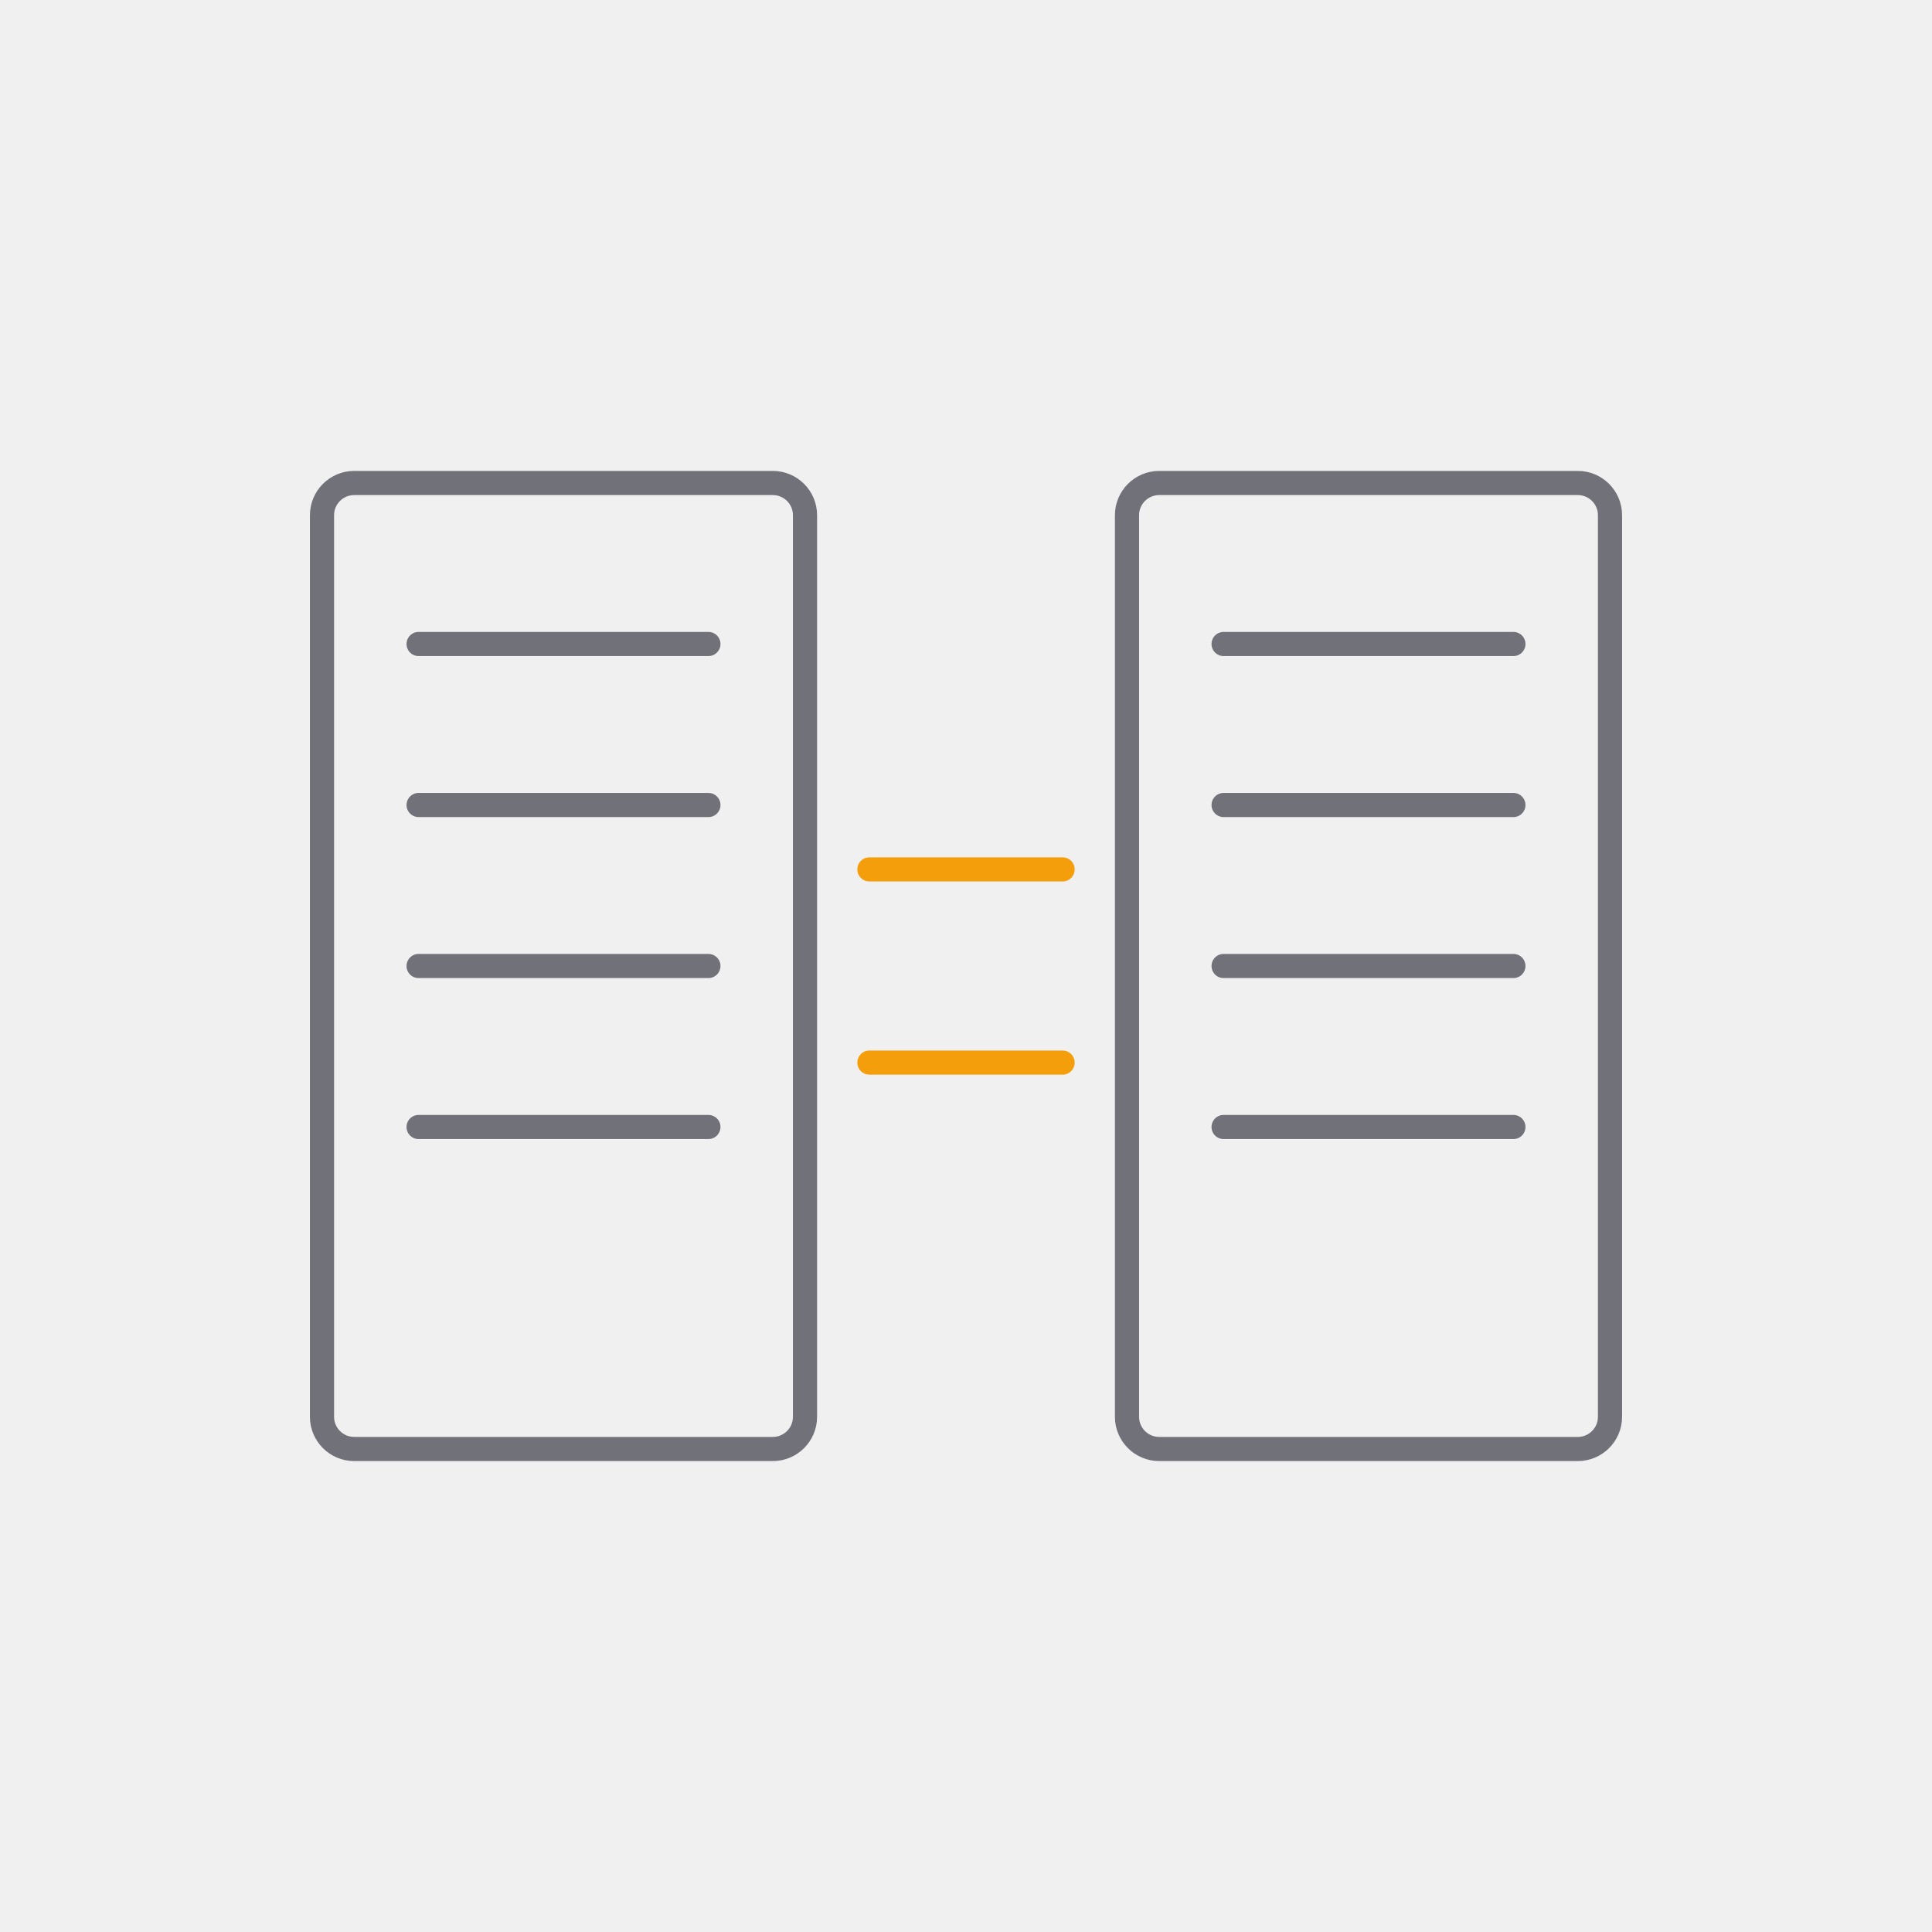
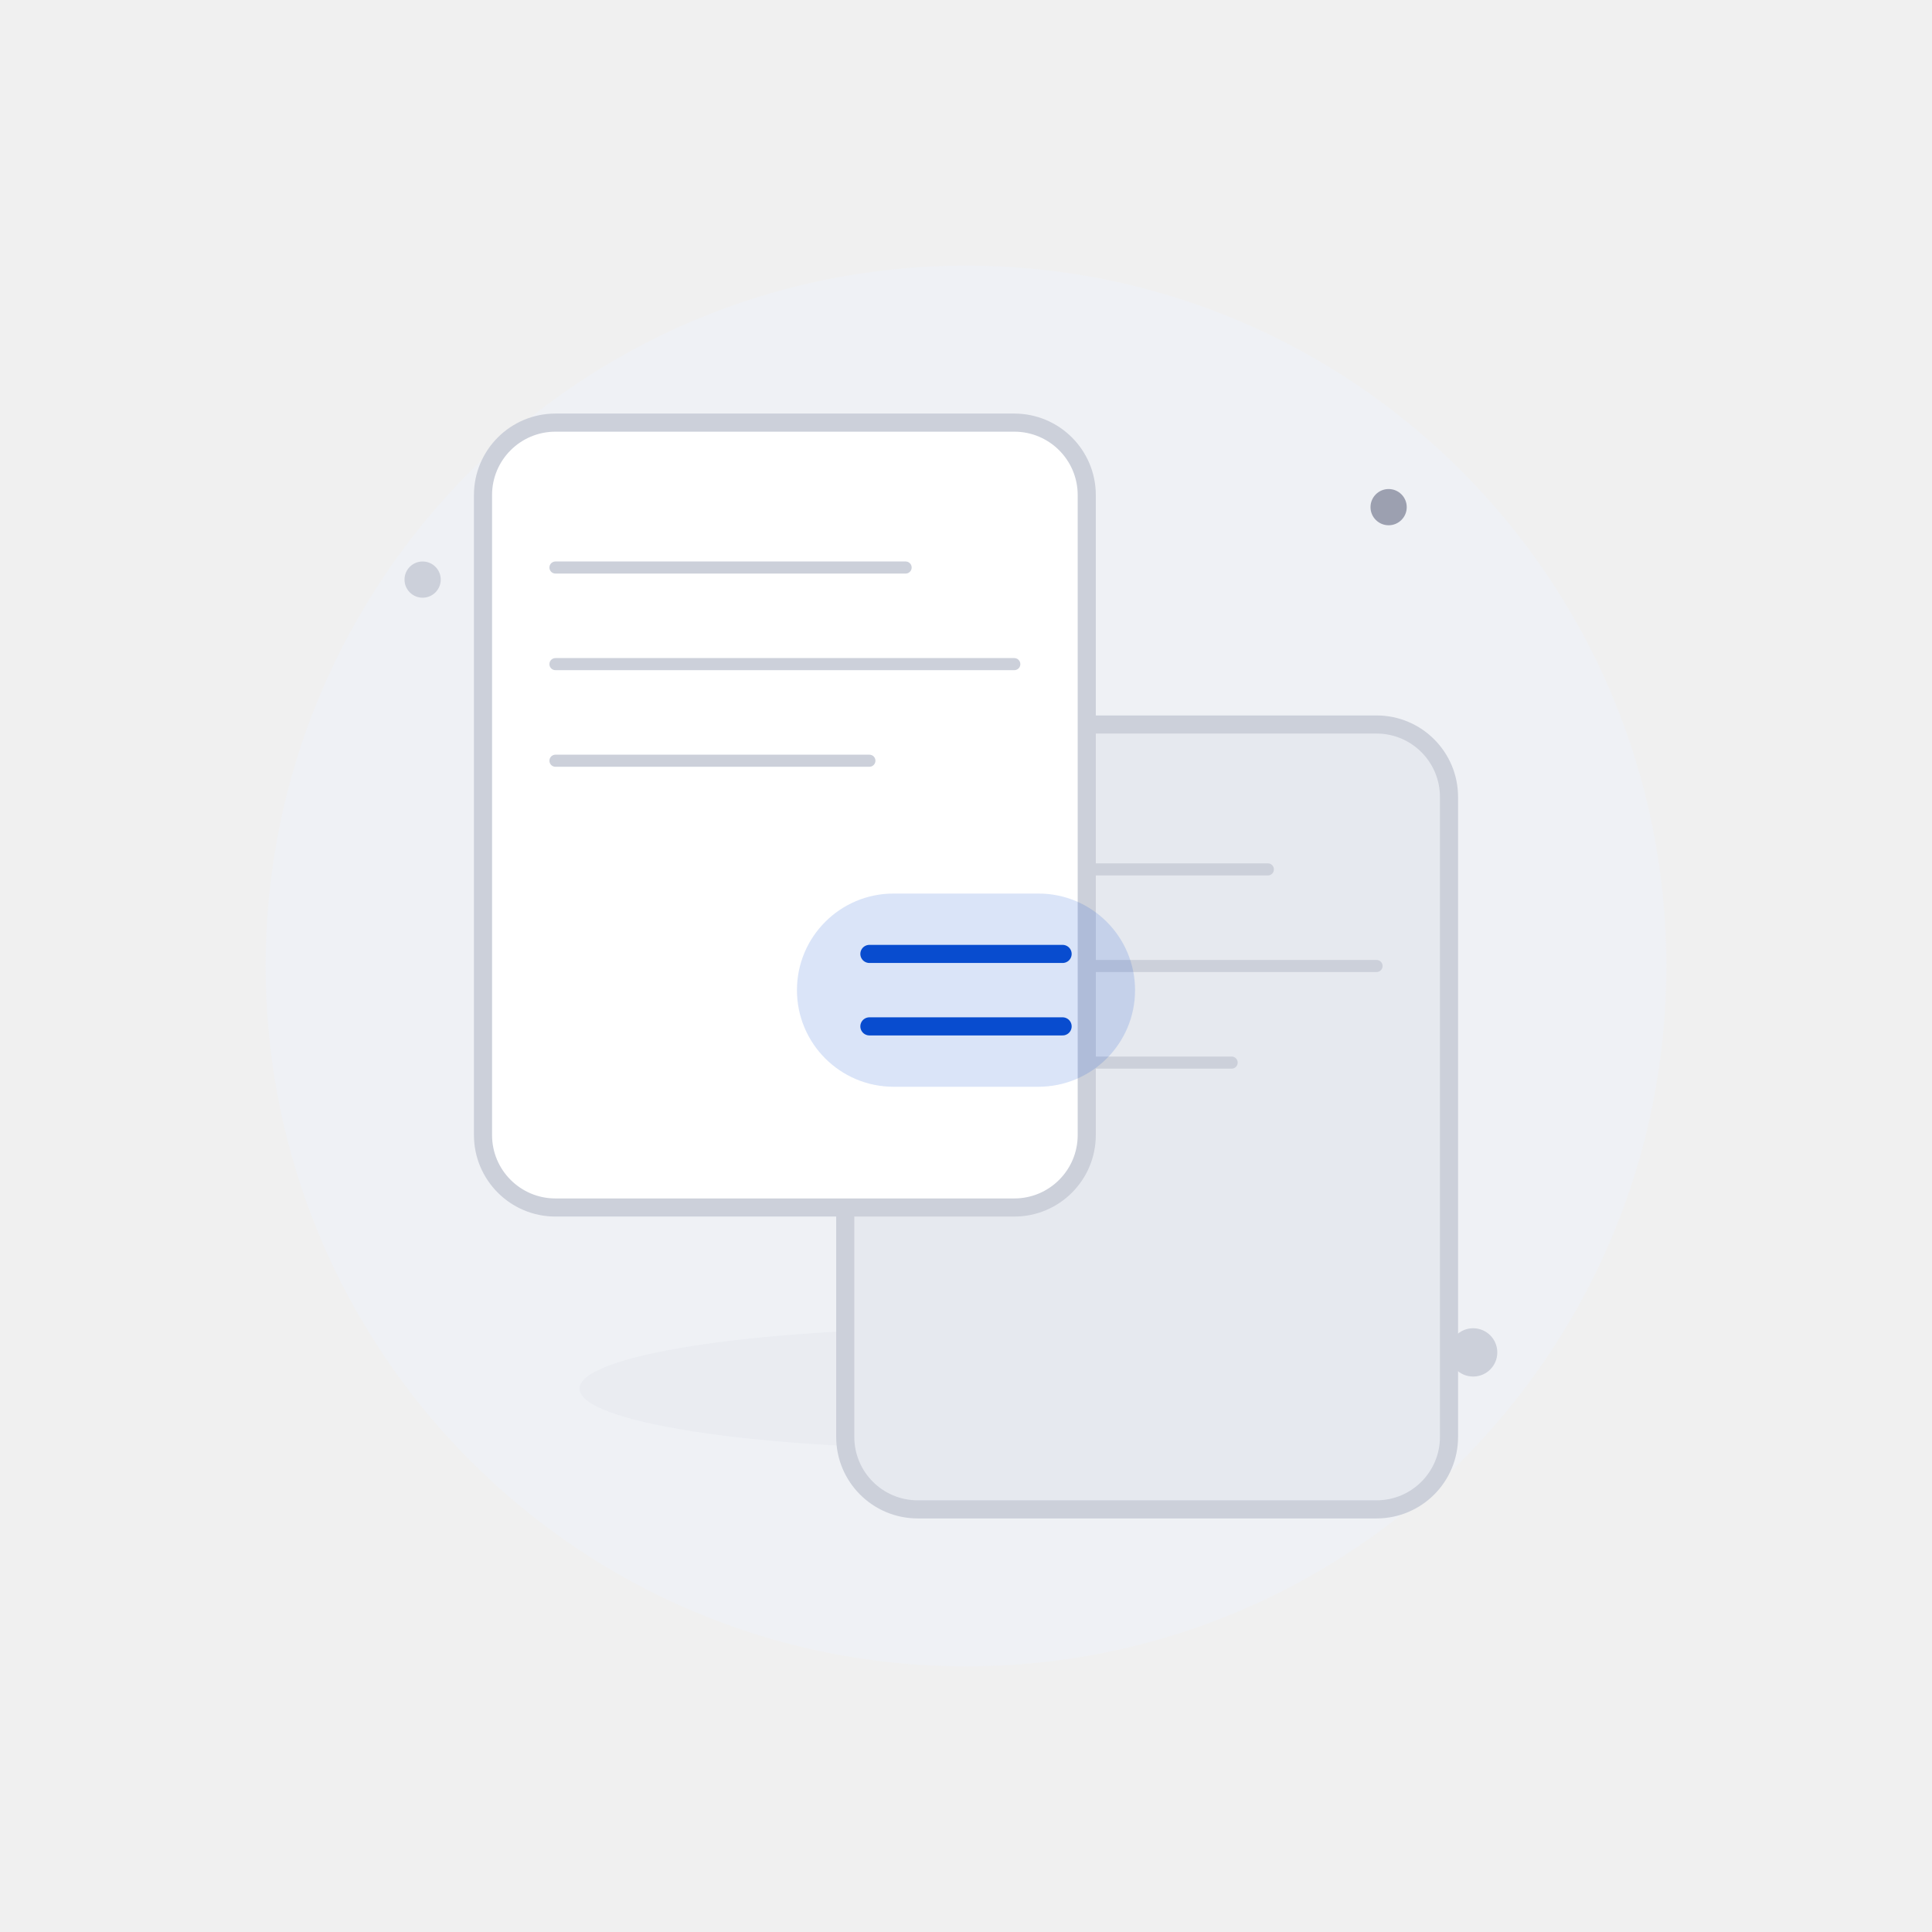
- <svg xmlns="http://www.w3.org/2000/svg" viewBox="0 0 120 120">
-   <rect x="20" y="30" width="30" height="60" rx="2" fill="none" stroke="#71717a" stroke-width="1.5" />
-   <line x1="26" y1="40" x2="44" y2="40" stroke="#71717a" stroke-width="1.5" stroke-linecap="round" />
-   <line x1="26" y1="50" x2="44" y2="50" stroke="#71717a" stroke-width="1.5" stroke-linecap="round" />
-   <line x1="26" y1="60" x2="44" y2="60" stroke="#71717a" stroke-width="1.5" stroke-linecap="round" />
-   <line x1="26" y1="70" x2="44" y2="70" stroke="#71717a" stroke-width="1.5" stroke-linecap="round" />
-   <rect x="70" y="30" width="30" height="60" rx="2" fill="none" stroke="#71717a" stroke-width="1.5" />
-   <line x1="76" y1="40" x2="94" y2="40" stroke="#71717a" stroke-width="1.5" stroke-linecap="round" />
-   <line x1="76" y1="50" x2="94" y2="50" stroke="#71717a" stroke-width="1.5" stroke-linecap="round" />
-   <line x1="76" y1="60" x2="94" y2="60" stroke="#71717a" stroke-width="1.5" stroke-linecap="round" />
-   <line x1="76" y1="70" x2="94" y2="70" stroke="#71717a" stroke-width="1.5" stroke-linecap="round" />
-   <line x1="54" y1="54" x2="66" y2="54" stroke="#f59e0b" stroke-width="1.5" stroke-linecap="round" />
-   <line x1="54" y1="66" x2="66" y2="66" stroke="#f59e0b" stroke-width="1.5" stroke-linecap="round" />
+ <svg xmlns="http://www.w3.org/2000/svg" viewBox="0 0 160 160" fill="none">
+   <g>
+     <circle cx="80" cy="80" r="58" fill="#eff1f5" />
+   </g>
+   <g>
+     <ellipse cx="80" cy="115" rx="32" ry="5" fill="#dce0e8" opacity="0.3" />
+   </g>
+   <g>
+     <rect x="70" y="60" width="50" height="65" rx="6" fill="#e6e9ef" stroke="#ccd0da" stroke-width="1.5" stroke-linecap="round" stroke-linejoin="round" />
+     <line x1="76" y1="72" x2="105" y2="72" stroke="#ccd0da" stroke-width="1" stroke-linecap="round" />
+     <line x1="76" y1="80" x2="114" y2="80" stroke="#ccd0da" stroke-width="1" stroke-linecap="round" />
+     <line x1="76" y1="88" x2="102" y2="88" stroke="#ccd0da" stroke-width="1" stroke-linecap="round" />
+     <rect x="40" y="35" width="50" height="65" rx="6" fill="#ffffff" stroke="#ccd0da" stroke-width="1.5" stroke-linecap="round" stroke-linejoin="round" />
+     <line x1="46" y1="47" x2="75" y2="47" stroke="#ccd0da" stroke-width="1" stroke-linecap="round" />
+     <line x1="46" y1="55" x2="84" y2="55" stroke="#ccd0da" stroke-width="1" stroke-linecap="round" />
+     <line x1="46" y1="63" x2="72" y2="63" stroke="#ccd0da" stroke-width="1" stroke-linecap="round" />
+   </g>
+   <g>
+     <rect x="66" y="74" width="28" height="16" rx="8" fill="#084CCF" opacity="0.15" />
+     <line x1="72" y1="79" x2="88" y2="79" stroke="#084CCF" stroke-width="1.5" stroke-linecap="round" />
+     <line x1="72" y1="85" x2="88" y2="85" stroke="#084CCF" stroke-width="1.5" stroke-linecap="round" />
+     <circle cx="35" cy="48" r="1.5" fill="#ccd0da" />
+     <circle cx="122" cy="112" r="2" fill="#ccd0da" />
+     <circle cx="115" cy="42" r="1.5" fill="#9ca0b0" />
+   </g>
</svg>
